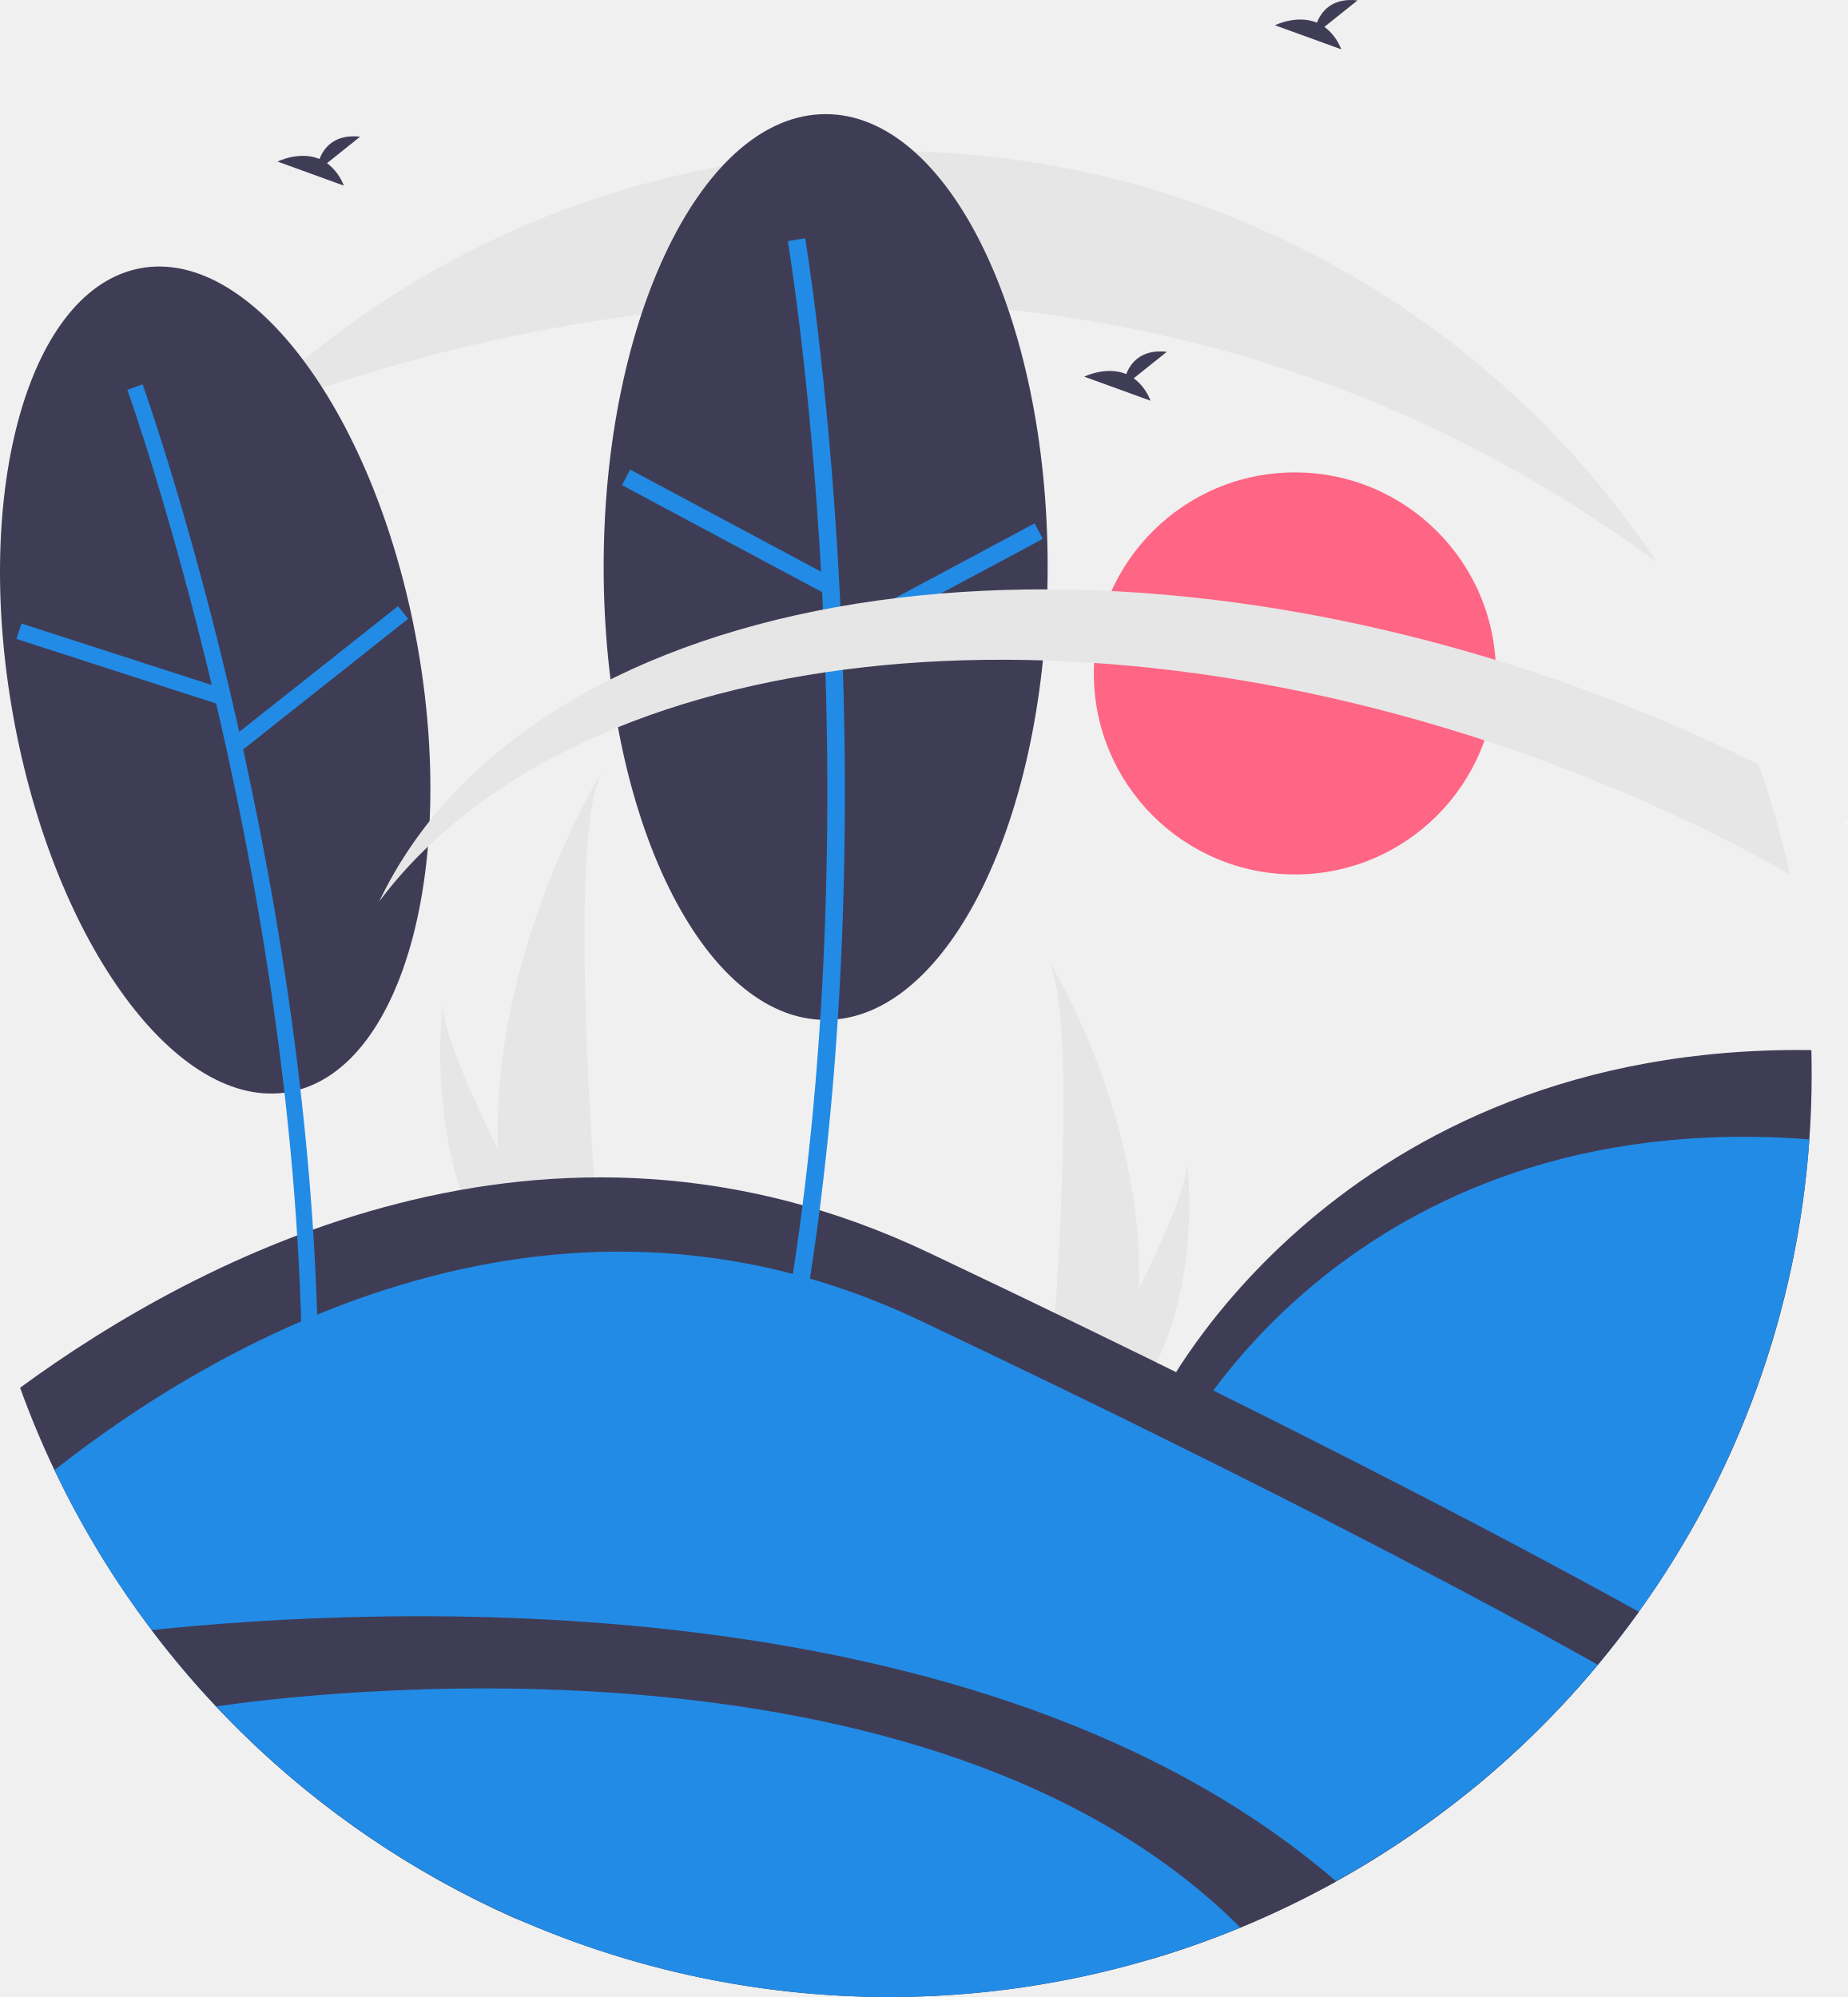
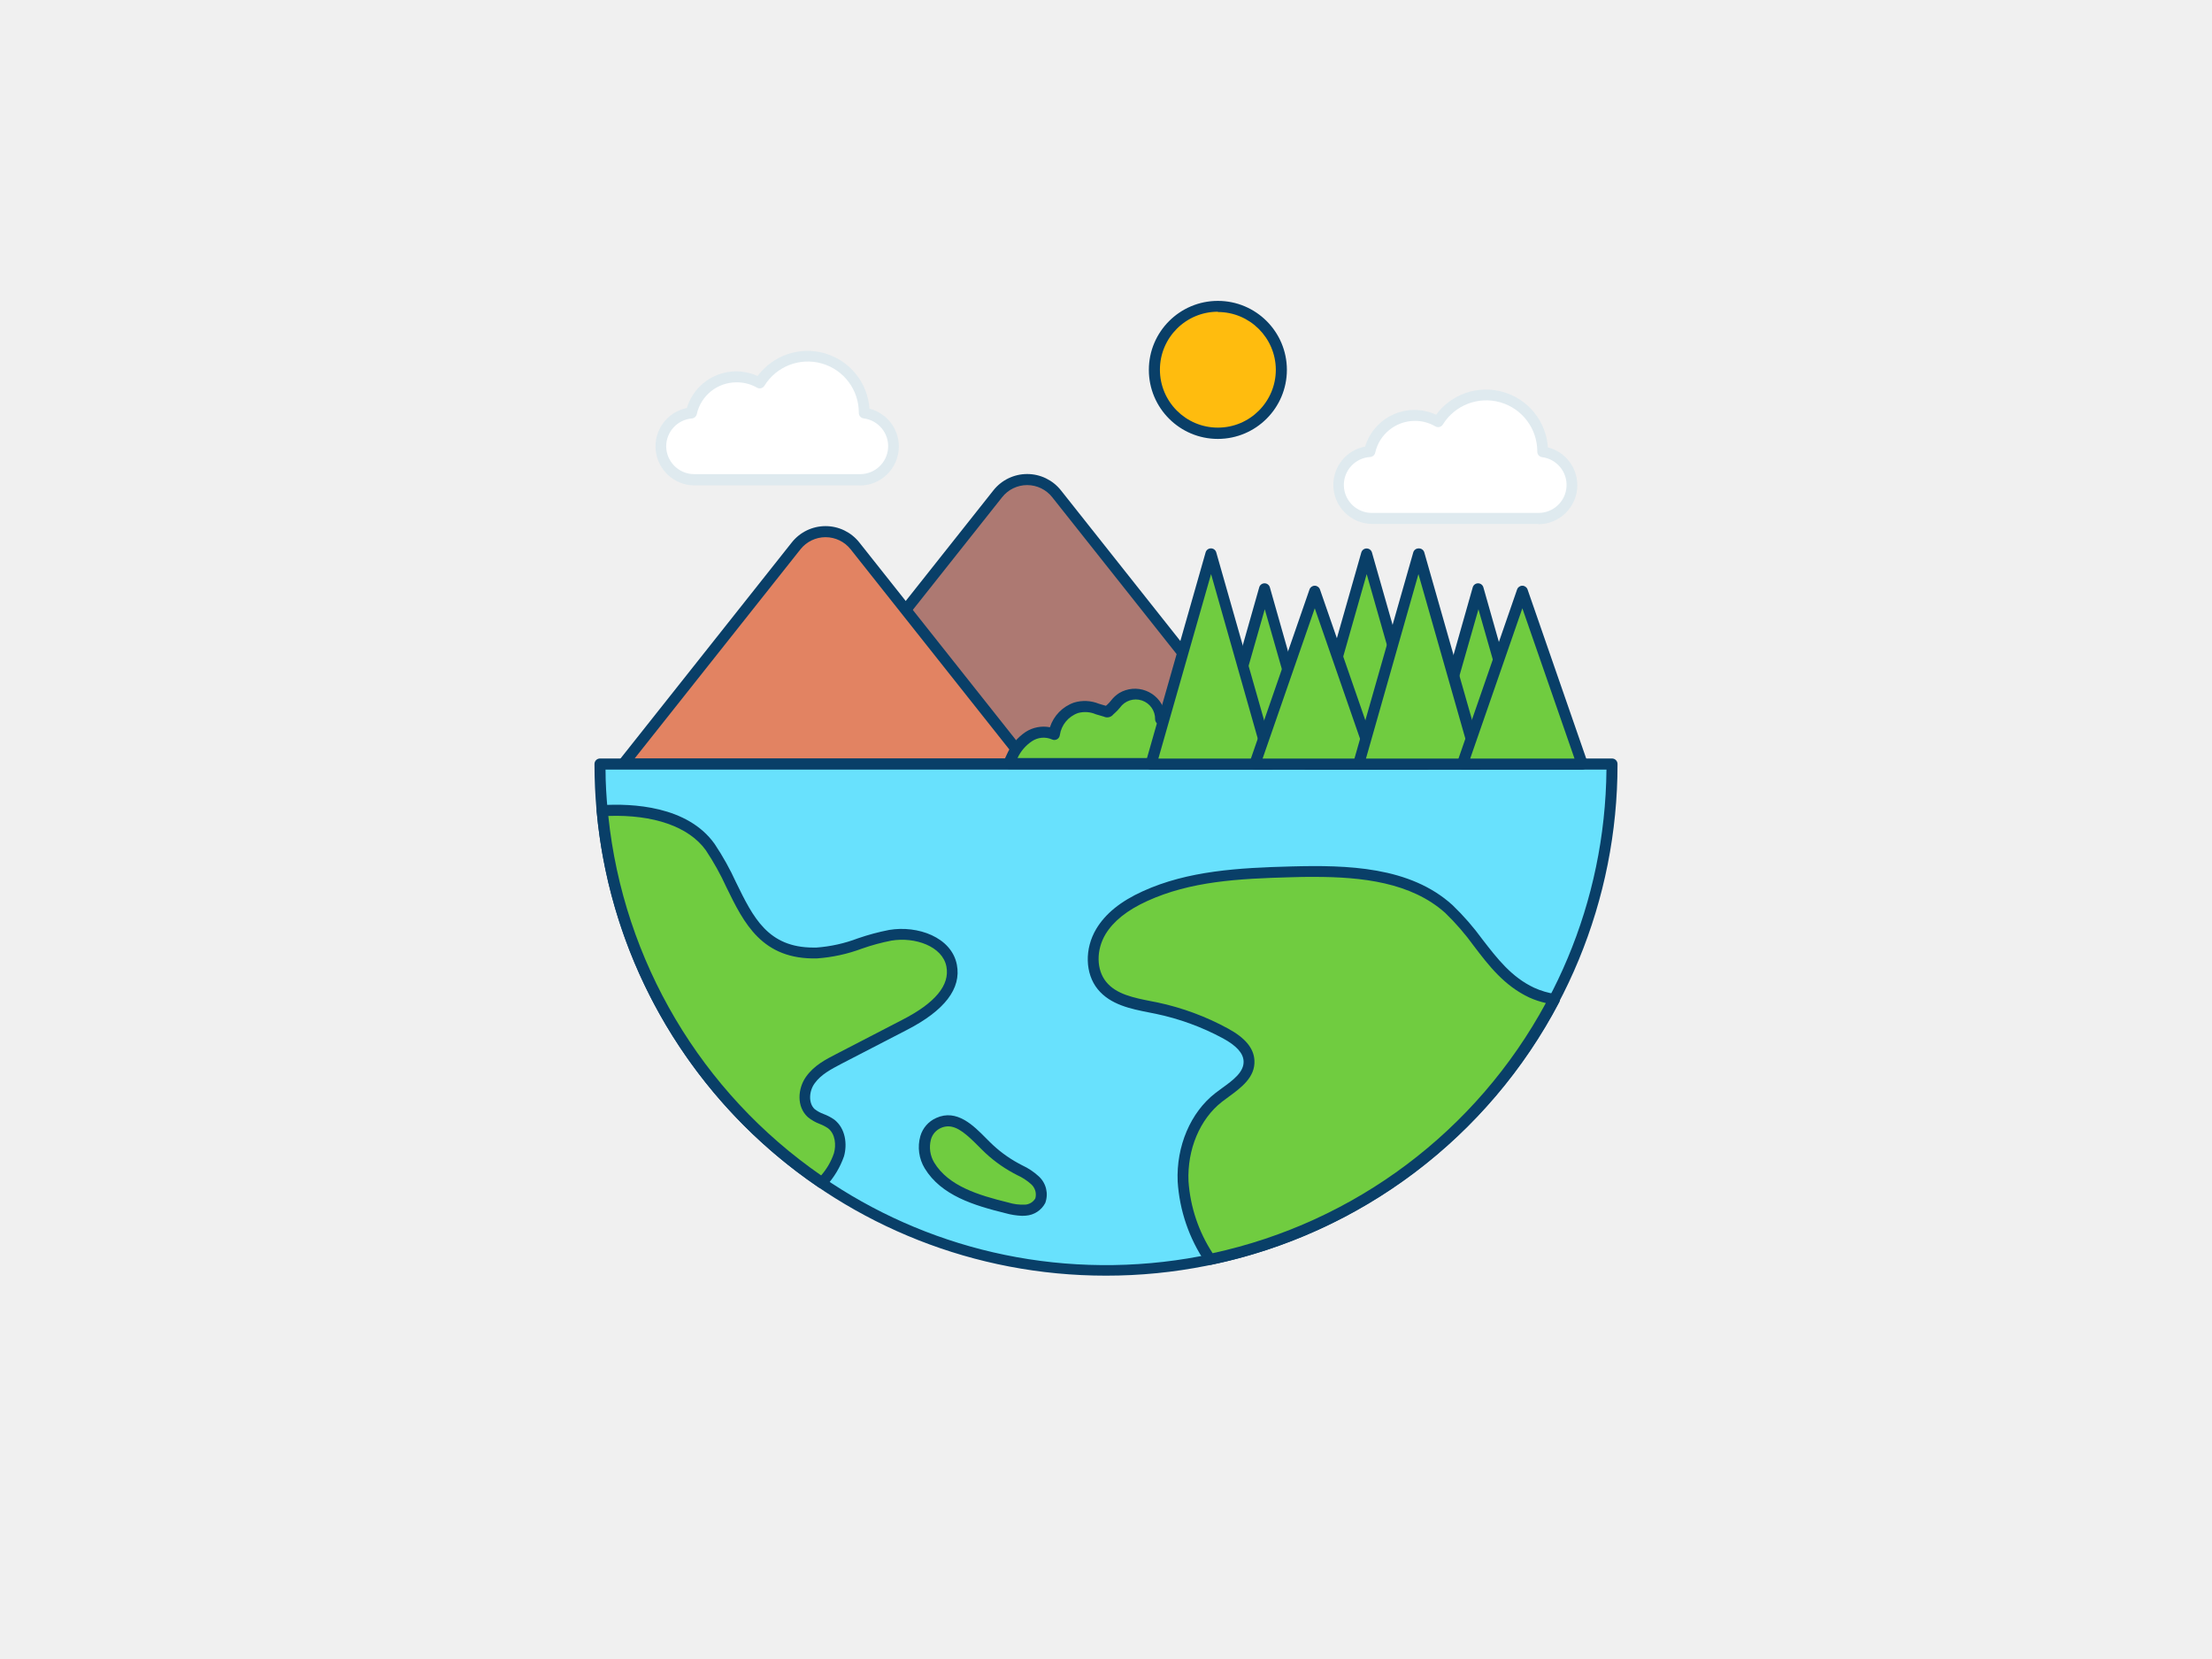
- <svg xmlns="http://www.w3.org/2000/svg" data-name="Layer 1" width="284" viewBox="0 0 692.605 748.733">
-   <circle cx="485.389" cy="252.49" r="75.365" fill="#ff6584" />
-   <path d="M945.818,384.315c.166-.03.291-.146.485-.117a6.426,6.426,0,0,0-.33-.954c-.24.327-.485.661-.699.953Z" transform="translate(-253.6974 -75.63348)" fill="#fff" />
-   <path d="M440.33,506.498a175.145,175.145,0,0,0,8.182,48.416c.114.364.233.722.353,1.086h30.533c-.033-.326-.065-.689-.098-1.086-2.036-23.404-13.773-165.851.261-190.21C478.333,366.68,437.963,432.132,440.33,506.498Z" transform="translate(-253.6974 -75.63348)" fill="#e6e6e6" />
-   <path d="M442.621,554.914c.255.364.521.727.793,1.086h22.905c-.174-.309-.375-.673-.608-1.086-3.784-6.83-14.984-27.248-25.381-48.416-11.173-22.748-21.423-46.358-20.56-54.903C419.504,453.522,411.773,512.275,442.621,554.914Z" transform="translate(-253.6974 -75.63348)" fill="#e6e6e6" />
-   <path d="M680.636,558.829a152.694,152.694,0,0,1-7.133,42.21c-.099.317-.204.629-.308.947h-26.619c.028-.284.057-.601.085-.947,1.775-20.404,12.008-144.591-.227-165.828C647.504,436.934,682.699,493.996,680.636,558.829Z" transform="translate(-253.6974 -75.63348)" fill="#e6e6e6" />
-   <path d="M678.638,601.039c-.222.317-.454.634-.691.947H657.979c.151-.27.327-.587.53-.947,3.299-5.954,13.063-23.755,22.127-42.21,9.741-19.832,18.677-40.416,17.924-47.866C698.792,512.644,705.532,563.865,678.638,601.039Z" transform="translate(-253.6974 -75.63348)" fill="#e6e6e6" />
-   <path d="M376.281,136.806l12.413-9.928c-9.643-1.064-13.606,4.195-15.227,8.358-7.534-3.128-15.735.972-15.735.972l24.837,9.017A18.795,18.795,0,0,0,376.281,136.806Z" transform="translate(-253.6974 -75.63348)" fill="#3f3d56" />
-   <path d="M750.165,85.701l12.413-9.928c-9.643-1.064-13.606,4.195-15.227,8.358-7.534-3.128-15.735.972-15.735.972L756.453,94.119A18.795,18.795,0,0,0,750.165,85.701Z" transform="translate(-253.6974 -75.63348)" fill="#3f3d56" />
-   <path d="M932.807,478.323q0,12.34-.86,24.478a344.112,344.112,0,0,1-63.922,177.14q-7.324,10.222-15.381,19.871a347.514,347.514,0,0,1-46.153,45.845L732.919,702.487,688.931,599.82s65.632-132.887,243.759-130.478Q932.802,473.817,932.807,478.323Z" transform="translate(-253.6974 -75.63348)" fill="#3f3d56" />
-   <path d="M931.947,502.801a346.077,346.077,0,0,1-129.289,245.967l-68.349-40.103-39.01-91.054S758.511,489.628,931.947,502.801Z" transform="translate(-253.6974 -75.63348)" fill="#228be6" />
-   <path d="M868.025,679.941q-7.324,10.222-15.381,19.871a346.169,346.169,0,0,1-133.98,98.527q-15.795,6.512-32.333,11.485A378.838,378.838,0,0,1,446.085,794.571,347.292,347.292,0,0,1,274.114,626.824q-7.165-15.062-12.886-30.889c66.523-48.733,197.606-118.515,340.471-50.707Q660.977,573.363,707.56,596.519C786.365,635.582,838.813,663.743,868.025,679.941Z" transform="translate(-253.6974 -75.63348)" fill="#3f3d56" />
-   <path d="M852.644,699.812a346.28,346.28,0,0,1-578.53-72.988c55.558-43.935,183.7-122.888,324.326-56.152q54.247,25.746,96.86,46.939C778.117,658.658,829.132,686.554,852.644,699.812Z" transform="translate(-253.6974 -75.63348)" fill="#228be6" />
-   <path d="M754.584,781.026a349.545,349.545,0,0,1-35.921,17.313A345.065,345.065,0,0,1,586.763,824.367,346.365,346.365,0,0,1,310.544,686.798C393.191,678.083,621.644,666.333,754.584,781.026Z" transform="translate(-253.6974 -75.63348)" fill="#3f3d56" />
-   <path d="M718.663,798.339a346.418,346.418,0,0,1-383.96-82.923C364.765,711,600.775,680.674,718.663,798.339Z" transform="translate(-253.6974 -75.63348)" fill="#228be6" />
-   <path d="M874.765,286.428v.011C627.673,103.747,344.575,232.335,342.389,233.322v-.011a344.996,344.996,0,0,1,244.375-101.032C706.892,132.279,812.721,193.495,874.765,286.428Z" transform="translate(-253.6974 -75.63348)" fill="#e6e6e6" />
-   <ellipse cx="334.364" cy="330.602" rx="76.906" ry="156.919" transform="translate(-307.0527 -11.0592) rotate(-10.22048)" fill="#3f3d56" />
-   <path d="M372.949,584.638c-2.478-187.337-65.158-363.14-65.791-364.893l-5.716,2.062c.63,1.744,62.966,176.627,65.431,362.913Z" transform="translate(-253.6974 -75.63348)" fill="#228be6" />
-   <rect x="295.289" y="285.001" width="6.078" height="78.867" transform="translate(-355.8607 432.8235) rotate(-72.07888)" fill="#228be6" />
-   <rect x="334.438" y="326.719" width="78.87" height="6.078" transform="matrix(0.78393, -0.62085, 0.62085, 0.78393, -377.6451, 227.7381)" fill="#228be6" />
-   <ellipse cx="309.499" cy="212.589" rx="83.219" ry="169.801" fill="#3f3d56" />
-   <path d="M555.512,566.159c33.33-199.975.336-399.227-.002-401.215l-6.483,1.098c.336,1.978,33.141,200.183-.002,399.037Z" transform="translate(-253.6974 -75.63348)" fill="#228be6" />
-   <rect x="522.717" y="232.065" width="6.577" height="85.341" transform="translate(-218.0412 533.346) rotate(-61.8584)" fill="#228be6" />
-   <rect x="562.76" y="291.621" width="85.344" height="6.577" transform="translate(-321.2135 244.9751) rotate(-28.15796)" fill="#228be6" />
-   <path d="M924.676,403.403a634.407,634.407,0,0,0-95.374-43.606c-182.14-65.907-362.751-40.506-433.446,53.817,55.017-115.553,251.327-151.888,449.432-80.206a646.926,646.926,0,0,1,67.585,28.872A343.542,343.542,0,0,1,924.676,403.403Z" transform="translate(-253.6974 -75.63348)" fill="#e6e6e6" />
-   <path d="M678.684,217.456l12.413-9.928c-9.643-1.064-13.606,4.195-15.227,8.358-7.534-3.128-15.735.972-15.735.972l24.837,9.017A18.795,18.795,0,0,0,678.684,217.456Z" transform="translate(-253.6974 -75.63348)" fill="#3f3d56" />
+ <svg xmlns="http://www.w3.org/2000/svg" viewBox="0 0 400 300" data-imageid="eco-car-d" imageName="Ecology" class="illustrations_image" style="width: 284px;">
+   <g id="_336_ecology_outline" data-name="#336_ecology_outline">
+     <polygon points="237.75 138.17 219.68 138.17 228.71 106.47 237.75 138.17" fill="#70cc40" />
+     <path d="M237.75,139.17H219.67a1,1,0,0,1-.79-.4,1,1,0,0,1-.17-.87l9-31.7a1,1,0,0,1,1.92,0l9,31.7a1,1,0,0,1-.17.87A1,1,0,0,1,237.75,139.17Zm-16.75-2h15.42l-7.71-27Z" fill="#093f68" />
+     <polygon points="276.39 138.17 258.31 138.17 267.35 106.47 276.39 138.17" fill="#70cc40" />
+     <path d="M276.39,139.17H258.32a1,1,0,0,1-1-1.27l9-31.7a1,1,0,0,1,1.92,0l9,31.7a1,1,0,0,1-.16.87A1,1,0,0,1,276.39,139.17Zm-16.75-2h15.42l-7.71-27Z" fill="#093f68" />
+     <path d="M191.06,89.29l38.75,48.88H141.68l38.75-48.88A6.79,6.79,0,0,1,191.06,89.29Z" fill="#ad7972" />
+     <path d="M229.81,139.17H141.68a1,1,0,0,1-.9-.56,1,1,0,0,1,.12-1.06l38.74-48.88a7.79,7.79,0,0,1,12.21,0h0l38.74,48.88a1,1,0,0,1,.12,1.06A1,1,0,0,1,229.81,139.17Zm-86.06-2h84L190.28,89.92a5.77,5.77,0,0,0-9.07,0Z" fill="#093f68" />
+     <path d="M154.6,98.71l31.29,39.46H112.68L144,98.71A6.78,6.78,0,0,1,154.6,98.71Z" fill="#e28362" />
+     <path d="M185.89,139.17H112.68a1,1,0,0,1-.9-.56,1,1,0,0,1,.12-1.06l31.28-39.46a7.79,7.79,0,0,1,12.21,0h0l31.28,39.46a1,1,0,0,1-.78,1.62Zm-71.14-2h69.07l-30-37.84a5.79,5.79,0,0,0-9.07,0Z" fill="#093f68" />
+     <path d="M291.51,138.17a91.51,91.51,0,0,1-142.85,75.75,91.4,91.4,0,0,1-39.77-67.32q-.4-4.17-.4-8.43Z" fill="#68e1fd" class="target-color" />
+     <path d="M200,230.68a92.47,92.47,0,0,1-92.11-84c-.26-2.79-.39-5.66-.39-8.52a1,1,0,0,1,1-1h183a1,1,0,0,1,1,1A92.42,92.42,0,0,1,200,230.68Zm-90.5-91.51c0,2.47.16,4.93.38,7.34a90.5,90.5,0,0,0,180.62-7.34Z" fill="#093f68" />
+     <path d="M199.26,178.21c2.28,2.83,6.32,3.34,9.88,4.08a45.8,45.8,0,0,1,12.46,4.55c2,1.08,4.12,2.65,4.24,4.92.17,3-3.12,4.8-5.49,6.65-4.5,3.53-6.68,9.5-6.43,15.21a28.91,28.91,0,0,0,4.88,14.12,91.61,91.61,0,0,0,62.25-47.08,15.24,15.24,0,0,1-4.09-1.22c-6.87-3.22-9.63-10.22-15-15.09-7.42-6.72-18.47-7-28.47-6.72-9,.23-18.27.66-26.46,4.4-3.15,1.44-6.19,3.45-8,6.42S197.07,175.52,199.26,178.21Z" fill="#70cc40" />
+     <path d="M218.81,228.74a1,1,0,0,1-.85-.46,29.41,29.41,0,0,1-5-14.61c-.28-6.38,2.33-12.53,6.81-16l1.22-.91c2-1.44,4-2.92,3.89-4.89-.08-1.44-1.3-2.78-3.72-4.1a44.91,44.91,0,0,0-12.2-4.45l-1.16-.23c-3.29-.65-7-1.39-9.29-4.2h0c-2.3-2.82-2.42-7.31-.28-10.9,1.65-2.76,4.4-5,8.41-6.82,8.16-3.72,17.36-4.24,26.86-4.49,10.09-.27,21.48,0,29.17,7a47.08,47.08,0,0,1,5.42,6.22c2.7,3.5,5.26,6.8,9.32,8.71a14.46,14.46,0,0,0,3.84,1.14,1,1,0,0,1,.73.54,1,1,0,0,1,0,.91A92.16,92.16,0,0,1,219,228.72.71.71,0,0,1,218.81,228.74Zm18.88-70.17c-1.4,0-2.8,0-4.17.06-9.64.25-18.26.74-26.08,4.31-3.63,1.66-6.09,3.63-7.53,6-1.71,2.88-1.66,6.42.12,8.61h0c1.82,2.25,5,2.88,8.13,3.5l1.18.23A47,47,0,0,1,222.08,186c3.09,1.68,4.65,3.56,4.76,5.75.17,3.06-2.42,4.95-4.69,6.61-.41.3-.81.59-1.18.88-4,3.12-6.3,8.63-6.05,14.38a27.21,27.21,0,0,0,4.36,13,90.16,90.16,0,0,0,60.26-45.24,15.43,15.43,0,0,1-3-1c-4.5-2.11-7.32-5.76-10-9.29a45.14,45.14,0,0,0-5.19-6C255.17,159.55,246.23,158.57,237.69,158.57Z" fill="#093f68" />
+     <path d="M163.58,185.35l-11.86,6.13c-1.92,1-3.93,2.06-5.18,3.85s-1.43,4.49.18,6c1,.91,2.51,1.14,3.62,2,1.61,1.25,2,3.63,1.4,5.58a14.59,14.59,0,0,1-3.08,5.07,91.4,91.4,0,0,1-39.77-67.32c7.52-.46,15.58,1.05,19.52,6.58,5.6,7.88,6.5,19.49,19.3,19.16,4.58-.11,8.78-2.44,13.31-3.21s10.2,1,11.08,5.49C173,179.46,168,183.1,163.58,185.35Z" fill="#70cc40" />
+     <path d="M148.66,214.92a1,1,0,0,1-.56-.17,92.41,92.41,0,0,1-40.21-68.06,1,1,0,0,1,.24-.74,1,1,0,0,1,.69-.35c5.52-.34,15.51.13,20.4,7a49.61,49.61,0,0,1,3.9,7c3.08,6.3,5.74,11.75,14,11.75h.51a26.53,26.53,0,0,0,7.51-1.67,42.05,42.05,0,0,1,5.66-1.52c5.13-.86,11.26,1.3,12.23,6.28.84,4.31-2.2,8.29-9.05,11.81l-11.85,6.13c-1.81.95-3.69,1.93-4.82,3.53-1,1.36-1.17,3.55,0,4.65a6.05,6.05,0,0,0,1.62.89,8.79,8.79,0,0,1,1.92,1c2.08,1.61,2.38,4.5,1.77,6.65a15.46,15.46,0,0,1-3.27,5.42A1,1,0,0,1,148.66,214.92ZM110,147.55a90.47,90.47,0,0,0,38.49,65,11.87,11.87,0,0,0,2.31-4c.42-1.46.27-3.49-1.06-4.52a7.27,7.27,0,0,0-1.5-.78,7.73,7.73,0,0,1-2.16-1.24c-2.09-1.91-1.81-5.2-.33-7.29s3.6-3.15,5.53-4.15l11.86-6.14h0c6-3.07,8.65-6.31,8-9.65-.71-3.68-5.71-5.39-9.93-4.69a37.77,37.77,0,0,0-5.37,1.46,29,29,0,0,1-8.08,1.76c-10,.26-13.25-6.41-16.4-12.86a47.72,47.72,0,0,0-3.74-6.72C124.56,149.49,118.18,147.27,110,147.55Z" fill="#093f68" />
+     <path d="M178.22,207.18a24.08,24.08,0,0,0,5.49,4.09,13.5,13.5,0,0,1,3.42,2.17,3.42,3.42,0,0,1,1,3.69,3.33,3.33,0,0,1-2.71,1.71,10.08,10.08,0,0,1-3.3-.42c-5.3-1.31-11.15-3-14-7.66-1.49-2.44-1.37-6.33,1.63-7.69C173.15,201.52,176.05,205,178.22,207.18Z" fill="#70cc40" />
+     <path d="M184.84,219.86a12.73,12.73,0,0,1-3-.47c-5.76-1.42-11.63-3.21-14.62-8.11a7.4,7.4,0,0,1-.79-5.84,5.16,5.16,0,0,1,2.87-3.28c3.73-1.69,6.76,1.4,9,3.66.22.23.44.45.65.65h0a22.75,22.75,0,0,0,5.26,3.92l.64.34a11.44,11.44,0,0,1,3,2,4.44,4.44,0,0,1,1.16,4.82,4.3,4.3,0,0,1-3.51,2.28Zm-13.39-16.18a3.24,3.24,0,0,0-1.32.3,3.2,3.2,0,0,0-1.78,2.05,5.42,5.42,0,0,0,.59,4.21c2.59,4.25,8,5.89,13.38,7.21a9,9,0,0,0,3,.39,2.3,2.3,0,0,0,1.9-1.13,2.52,2.52,0,0,0-.76-2.57,9.71,9.71,0,0,0-2.52-1.64l-.66-.35a24.63,24.63,0,0,1-5.72-4.26h0c-.22-.21-.44-.44-.67-.67C174.91,205.24,173.22,203.68,171.45,203.68Z" fill="#093f68" />
+     <path d="M219.67,138.08c1.32-3.75.52-9.42-4.32-9.83a8.47,8.47,0,0,0-5.54,1.81,4.58,4.58,0,0,0-6.9-3.89c-.87.51-1.26,1.33-2,2-.93.82-.45.66-1.63.34-1.7-.45-2.93-1.08-4.74-.48a6,6,0,0,0-4,4.82,4.8,4.8,0,0,0-4.6.41,8.64,8.64,0,0,0-3,3.67,9.63,9.63,0,0,0-.5,1.19Z" fill="#70cc40" />
+     <path d="M219.67,139.08H182.45a1,1,0,0,1-.94-1.34,10.88,10.88,0,0,1,.54-1.28,9.57,9.57,0,0,1,3.4-4.09,6,6,0,0,1,4.41-.86,7,7,0,0,1,4.38-4.47,6.76,6.76,0,0,1,4.45.21l.86.26.44.12.28-.25a5.43,5.43,0,0,0,.64-.7,5.76,5.76,0,0,1,1.5-1.37,5.57,5.57,0,0,1,8.13,3.11,8.79,8.79,0,0,1,4.9-1.17,5.78,5.78,0,0,1,4.54,2.68c1.62,2.5,1.48,6.06.63,8.48A1,1,0,0,1,219.67,139.08Zm-35.7-2h35a8,8,0,0,0-.63-6.07,3.78,3.78,0,0,0-3-1.76,7.52,7.52,0,0,0-4.87,1.62,1,1,0,0,1-1.59-.8,3.5,3.5,0,0,0-6.36-2.1,8.85,8.85,0,0,1-.86.91l-.34.31a1.4,1.4,0,0,1-1.71.4l-.5-.15-.93-.27a4.85,4.85,0,0,0-3.24-.23,5,5,0,0,0-3.29,4,1,1,0,0,1-.53.76,1,1,0,0,1-.92,0,3.78,3.78,0,0,0-3.61.35A7.42,7.42,0,0,0,184,137.08Z" fill="#093f68" />
+     <polygon points="229.81 138.17 208.14 138.17 218.98 100.16 229.81 138.17" fill="#70cc40" />
+     <path d="M229.81,139.17H208.14a1,1,0,0,1-.8-.4,1,1,0,0,1-.16-.87l10.83-38a1,1,0,0,1,1.93,0l10.83,38a1,1,0,0,1-.16.87A1,1,0,0,1,229.81,139.17Zm-20.34-2h19L219,103.81Z" fill="#093f68" />
+     <polygon points="257.97 138.17 236.3 138.17 247.13 100.16 257.97 138.17" fill="#70cc40" />
+     <path d="M258,139.17H236.3a1,1,0,0,1-.8-.4,1,1,0,0,1-.16-.87l10.83-38a1,1,0,0,1,1.92,0l10.84,38a1,1,0,0,1-.17.87A1,1,0,0,1,258,139.17Zm-20.35-2h19l-9.51-33.36Z" fill="#093f68" />
+     <polygon points="248.58 138.17 226.91 138.17 237.75 106.92 248.58 138.17" fill="#70cc40" />
+     <path d="M248.58,139.17H226.91a1,1,0,0,1-.94-1.33l10.83-31.25a1,1,0,0,1,1.89,0l10.84,31.25a1,1,0,0,1-.13.91A1,1,0,0,1,248.58,139.17Zm-20.26-2h18.86L237.75,110Z" fill="#093f68" />
+     <polygon points="267.35 138.17 245.68 138.17 256.52 100.16 267.35 138.17" fill="#70cc40" />
+     <path d="M267.35,139.17H245.68a1,1,0,0,1-.8-.4,1,1,0,0,1-.16-.87l10.84-38a1,1,0,0,1,1-.73h0a1,1,0,0,1,1,.73l10.83,38a1,1,0,0,1-.16.87A1,1,0,0,1,267.35,139.17Zm-20.34-2h19l-9.51-33.36Z" fill="#093f68" />
+     <polygon points="286.12 138.17 264.45 138.17 275.29 106.92 286.12 138.17" fill="#70cc40" />
+     <path d="M286.12,139.17H264.45a1,1,0,0,1-.94-1.33l10.83-31.25a1,1,0,0,1,1.89,0l10.84,31.25a1,1,0,0,1-.13.91A1,1,0,0,1,286.12,139.17Zm-20.26-2h18.86L275.29,110Z" fill="#093f68" />
+     <path d="M284.23,87.68a6.08,6.08,0,0,1-6.06,6.07h-30a6.07,6.07,0,0,1-4.29-10.35,6,6,0,0,1,3.78-1.75,8.29,8.29,0,0,1,12.3-5.4,10.23,10.23,0,0,1,18.93,5.37v.06A6.05,6.05,0,0,1,284.23,87.68Z" fill="#fff" />
+     <path d="M278.17,94.75h-30a7.07,7.07,0,0,1-7.06-7.07,7.05,7.05,0,0,1,5.75-6.93A9.31,9.31,0,0,1,259.69,75a11.22,11.22,0,0,1,20.22,5.9,7.06,7.06,0,0,1,5.32,6.83,7.07,7.07,0,0,1-7.06,7.07ZM255.82,76.11a7.36,7.36,0,0,0-7.14,5.75,1,1,0,0,1-.89.78,5.06,5.06,0,0,0,.43,10.11h30a5.06,5.06,0,0,0,.64-10.08,1,1,0,0,1-.87-1,9.23,9.23,0,0,0-17.08-4.9,1,1,0,0,1-1.36.33A7.23,7.23,0,0,0,255.82,76.11Z" fill="#dfeaef" />
+     <path d="M161.59,80.71a6.08,6.08,0,0,1-6.07,6.07h-30a6.06,6.06,0,0,1-4.28-10.35,5.92,5.92,0,0,1,3.77-1.75,8.3,8.3,0,0,1,8.11-6.54,8.21,8.21,0,0,1,4.2,1.14,10.22,10.22,0,0,1,18.92,5.37v.06A6.06,6.06,0,0,1,161.59,80.71Z" fill="#fff" />
+     <path d="M155.52,87.78h-30a7.07,7.07,0,0,1-1.31-14A9.31,9.31,0,0,1,137,68a11.23,11.23,0,0,1,20.23,5.9,7.06,7.06,0,0,1,5.31,6.83,7.07,7.07,0,0,1-7.06,7.07ZM133.17,69.14A7.34,7.34,0,0,0,126,74.89a1,1,0,0,1-.9.78,5.07,5.07,0,0,0-4.63,5,5.07,5.07,0,0,0,5.06,5.07h30a5.06,5.06,0,0,0,.65-10.08,1,1,0,0,1-.88-1,9.22,9.22,0,0,0-17.07-4.9,1,1,0,0,1-1.36.33A7.27,7.27,0,0,0,133.17,69.14Z" fill="#dfeaef" />
+     <circle cx="220.24" cy="66.89" r="11.48" fill="#ffbc0e" />
+     <path d="M220.24,79.37a12.48,12.48,0,1,1,12.47-12.48A12.5,12.5,0,0,1,220.24,79.37Zm0-23a10.48,10.48,0,1,0,10.47,10.47A10.49,10.49,0,0,0,220.24,56.42Z" fill="#093f68" />
+   </g>
</svg>
